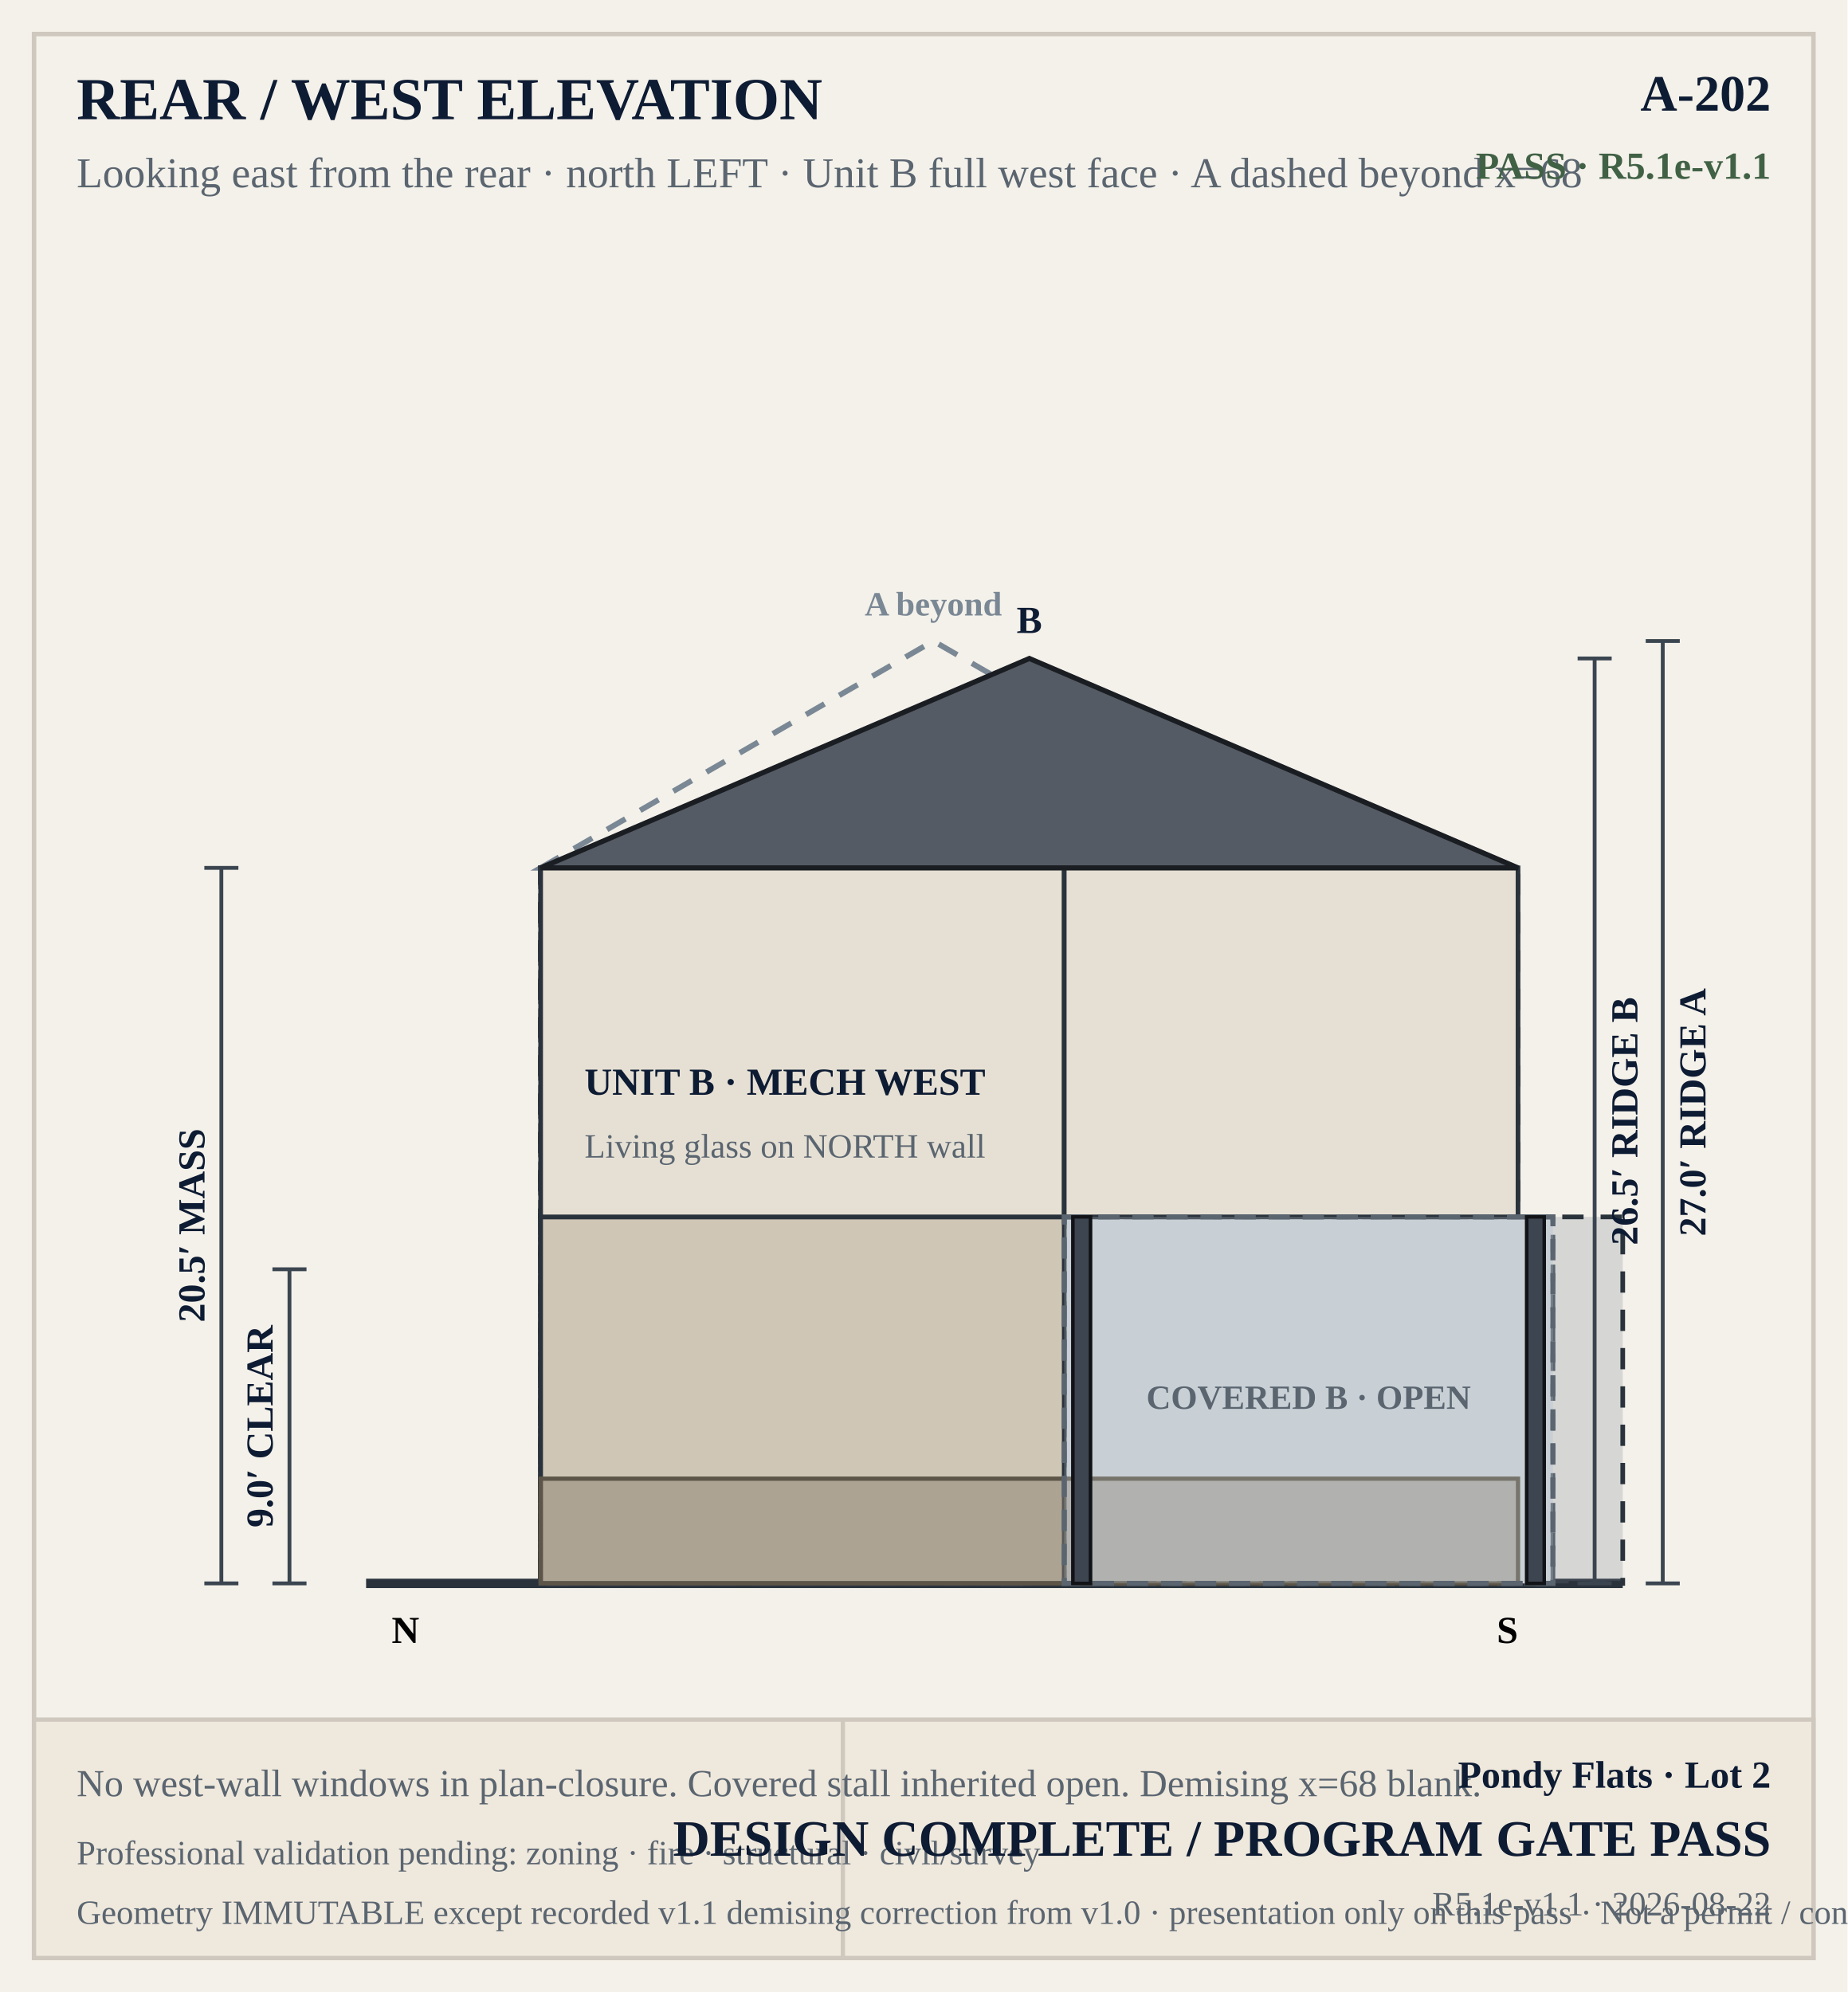
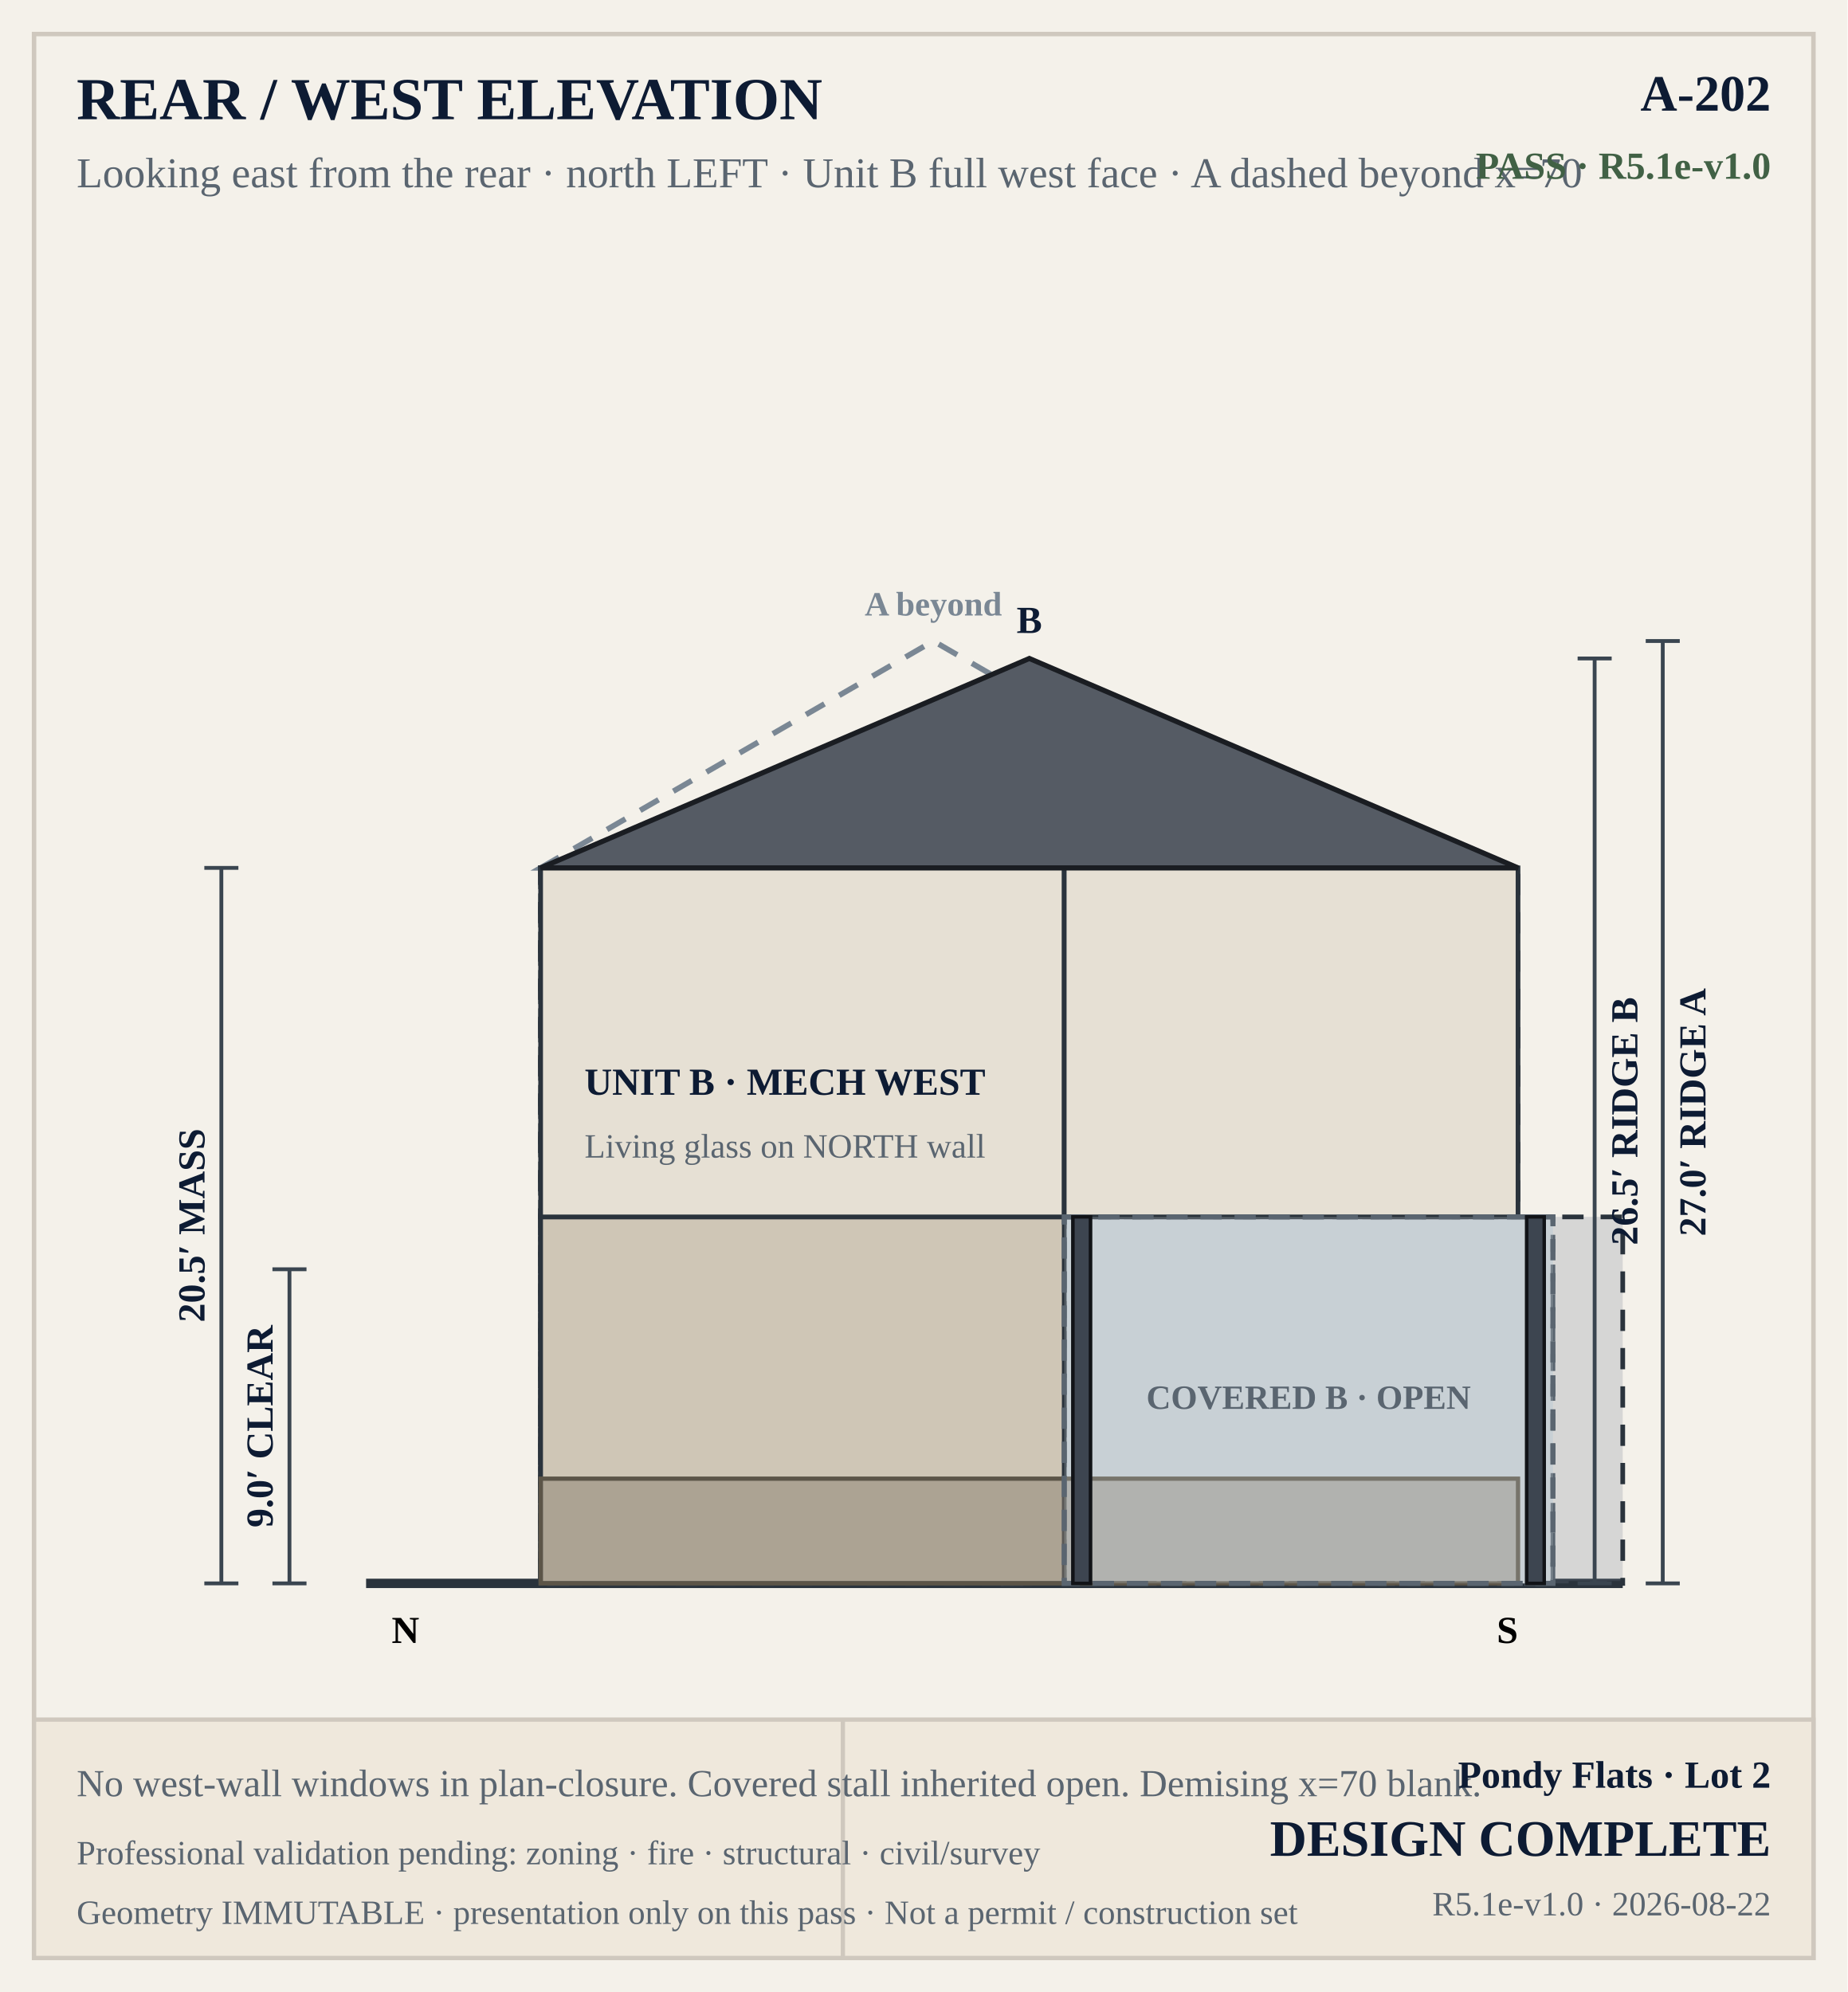
<svg xmlns="http://www.w3.org/2000/svg" viewBox="0 0 434 468" width="434" height="468" role="img" aria-label="R5.1e rear west elevation">
  <rect width="434" height="468" fill="#f4f1ea" />
  <rect x="8" y="8" width="418" height="452" fill="none" stroke="#cfc8be" stroke-width="1.05" />
  <text x="18" y="28" font-size="14" font-weight="800" fill="#0d1b33">REAR / WEST ELEVATION</text>
-   <text x="18" y="44" font-size="10" fill="#5a6570">Looking east from the rear · north LEFT · Unit B full west face · A dashed beyond x=68</text>
+   <text x="18" y="44" font-size="10" fill="#5a6570">Looking east from the rear · north LEFT · Unit B full west face · A dashed beyond x=70</text>
  <text x="416" y="26" text-anchor="end" font-size="12" font-weight="900" fill="#0d1b33">A-202</text>
-   <text x="416" y="42" text-anchor="end" font-size="9" font-weight="800" fill="#416145">PASS · R5.1e-v1.1</text>
+   <text x="416" y="42" text-anchor="end" font-size="9" font-weight="800" fill="#416145">PASS · R5.1e-v1.0</text>
  <line x1="86" y1="372" x2="381.2" y2="372" stroke="#2a333c" stroke-width="2.2" />
  <polygon points="127,203.9 219.25,150.6 311.5,203.9" fill="none" stroke="#7a8794" stroke-width="1.3" stroke-dasharray="5 4" />
  <rect x="209" y="203.9" width="102.5" height="82" fill="#e6e0d4" fill-opacity="0.22" stroke="#2a333c" stroke-width="1.1" stroke-dasharray="5 4" />
  <rect x="209" y="203.9" width="102.5" height="82" fill="#e6e0d4" fill-opacity="0.22" stroke="#2a333c" stroke-width="1.1" stroke-dasharray="5 4" />
  <rect x="127" y="285.9" width="131.2" height="86.1" fill="#6e7a88" fill-opacity="0.22" stroke="#2a333c" stroke-width="1.1" stroke-dasharray="5 4" />
  <rect x="209" y="203.9" width="102.5" height="82" fill="#e6e0d4" fill-opacity="0.22" stroke="#2a333c" stroke-width="1.1" stroke-dasharray="5 4" />
  <rect x="129.05" y="285.9" width="4.1" height="86.1" fill="#c8d0d6" fill-opacity="0.22" stroke="#5a6570" stroke-width="1.1" stroke-dasharray="5 4" />
  <rect x="235.65" y="285.9" width="4.1" height="86.1" fill="#c8d0d6" fill-opacity="0.22" stroke="#5a6570" stroke-width="1.1" stroke-dasharray="5 4" />
  <rect x="127" y="203.9" width="82" height="82" fill="#e6e0d4" fill-opacity="0.22" stroke="#2a333c" stroke-width="1.1" stroke-dasharray="5 4" />
  <rect x="209" y="203.9" width="102.5" height="82" fill="#e6e0d4" fill-opacity="0.22" stroke="#2a333c" stroke-width="1.1" stroke-dasharray="5 4" />
  <rect x="129.05" y="285.9" width="4.1" height="86.1" fill="#c8d0d6" fill-opacity="0.22" stroke="#5a6570" stroke-width="1.1" stroke-dasharray="5 4" />
  <rect x="235.65" y="285.9" width="4.1" height="86.1" fill="#c8d0d6" fill-opacity="0.22" stroke="#5a6570" stroke-width="1.1" stroke-dasharray="5 4" />
  <rect x="127" y="285.9" width="114.8" height="86.1" fill="#c8d0d6" fill-opacity="0.22" stroke="#5a6570" stroke-width="1.1" stroke-dasharray="5 4" />
  <rect x="127" y="285.9" width="49.2" height="86.1" fill="#cfc6b6" fill-opacity="0.22" stroke="#2a333c" stroke-width="1.1" stroke-dasharray="5 4" />
  <rect x="176.2" y="285.9" width="41" height="86.1" fill="#cfc6b6" fill-opacity="0.22" stroke="#2a333c" stroke-width="1.1" stroke-dasharray="5 4" />
  <rect x="127" y="203.9" width="82" height="82" fill="#e6e0d4" fill-opacity="0.22" stroke="#2a333c" stroke-width="1.1" stroke-dasharray="5 4" />
  <rect x="209" y="203.9" width="102.5" height="82" fill="#e6e0d4" fill-opacity="0.22" stroke="#2a333c" stroke-width="1.1" stroke-dasharray="5 4" />
  <rect x="127" y="285.9" width="98.4" height="86.1" fill="#cfc6b6" fill-opacity="0.22" stroke="#2a333c" stroke-width="1.1" stroke-dasharray="5 4" />
  <rect x="225.4" y="285.9" width="57.4" height="86.1" fill="#cfc6b6" fill-opacity="0.22" stroke="#2a333c" stroke-width="1.1" stroke-dasharray="5 4" />
  <rect x="127" y="203.9" width="184.5" height="82" fill="#e6e0d4" fill-opacity="0.22" stroke="#2a333c" stroke-width="1.1" stroke-dasharray="5 4" />
  <rect x="127" y="285.9" width="123" height="86.1" fill="#cfc6b6" fill-opacity="0.22" stroke="#2a333c" stroke-width="1.1" stroke-dasharray="5 4" />
  <rect x="127" y="203.9" width="123" height="82" fill="#e6e0d4" fill-opacity="0.22" stroke="#2a333c" stroke-width="1.1" stroke-dasharray="5 4" />
  <rect x="250" y="285.9" width="131.2" height="86.1" fill="#6e7a88" fill-opacity="0.22" stroke="#2a333c" stroke-width="1.1" stroke-dasharray="5 4" />
  <rect x="250" y="203.9" width="106.6" height="82" fill="#e6e0d4" fill-opacity="0.22" stroke="#2a333c" stroke-width="1.1" stroke-dasharray="5 4" />
  <rect x="127" y="285.9" width="123" height="86.1" fill="#cfc6b6" fill-opacity="0.22" stroke="#2a333c" stroke-width="1.1" stroke-dasharray="5 4" />
  <rect x="252.05" y="285.9" width="4.1" height="86.1" fill="#c8d0d6" fill-opacity="0.22" stroke="#5a6570" stroke-width="1.1" stroke-dasharray="5 4" />
  <rect x="358.65" y="285.9" width="4.1" height="86.1" fill="#c8d0d6" fill-opacity="0.22" stroke="#5a6570" stroke-width="1.1" stroke-dasharray="5 4" />
  <rect x="252.05" y="285.9" width="4.1" height="86.1" fill="#c8d0d6" fill-opacity="0.22" stroke="#5a6570" stroke-width="1.1" stroke-dasharray="5 4" />
  <rect x="358.65" y="285.9" width="4.1" height="86.1" fill="#c8d0d6" fill-opacity="0.22" stroke="#5a6570" stroke-width="1.1" stroke-dasharray="5 4" />
  <rect x="250" y="285.9" width="114.8" height="86.1" fill="#c8d0d6" fill-opacity="1" stroke="#5a6570" stroke-width="1.1" stroke-dasharray="4 3" />
  <rect x="127" y="285.9" width="123" height="86.1" fill="#cfc6b6" fill-opacity="1" stroke="#2a333c" stroke-width="1.1" stroke-dasharray="" />
  <rect x="127" y="203.9" width="123" height="82" fill="#e6e0d4" fill-opacity="1" stroke="#2a333c" stroke-width="1.1" stroke-dasharray="" />
  <rect x="250" y="203.9" width="106.6" height="82" fill="#e6e0d4" fill-opacity="1" stroke="#2a333c" stroke-width="1.1" stroke-dasharray="" />
  <polygon points="127,203.9 241.8,154.7 356.6,203.9" fill="#555b64" stroke="#1a1d22" stroke-width="1.2" />
  <rect x="127" y="347.4" width="229.6" height="24.6" fill="#8a8070" fill-opacity="0.5" stroke="#5c5548" stroke-width="1" />
  <rect x="250" y="285.9" width="114.8" height="86.1" fill="#c8d0d6" fill-opacity="0.25" stroke="#5a6570" stroke-width="1.2" stroke-dasharray="5 3" />
  <text x="307.4" y="331" text-anchor="middle" font-size="8" font-weight="800" fill="#5a6570">COVERED B · OPEN</text>
  <rect x="252.05" y="285.9" width="4.1" height="86.1" fill="#3d4550" stroke="#111317" stroke-width="0.8" />
  <rect x="252.05" y="285.9" width="4.1" height="86.1" fill="#3d4550" stroke="#111317" stroke-width="0.8" />
  <rect x="358.65" y="285.9" width="4.1" height="86.1" fill="#3d4550" stroke="#111317" stroke-width="0.8" />
  <rect x="358.65" y="285.9" width="4.1" height="86.1" fill="#3d4550" stroke="#111317" stroke-width="0.8" />
  <text x="241.8" y="148.7" text-anchor="middle" font-size="9" font-weight="900" fill="#0d1b33">B</text>
  <text x="219.25" y="144.6" text-anchor="middle" font-size="8" font-weight="800" fill="#7a8794">A beyond</text>
  <text x="184.4" y="257.2" text-anchor="middle" font-size="9" font-weight="800" fill="#0d1b33">UNIT B · MECH WEST</text>
  <text x="184.4" y="271.96" text-anchor="middle" font-size="8" fill="#5a6570">Living glass on NORTH wall</text>
  <text x="92" y="386" font-size="9" font-weight="800">N</text>
  <text x="356.6" y="386" text-anchor="end" font-size="9" font-weight="800">S</text>
  <g class="dim">
    <line x1="68.0" y1="372.0" x2="68.0" y2="298.2" stroke="#3a4550" stroke-width="0.9" />
    <line x1="64.0" y1="372.0" x2="72.0" y2="372.0" stroke="#3a4550" stroke-width="0.9" />
    <line x1="64.0" y1="298.2" x2="72.0" y2="298.2" stroke="#3a4550" stroke-width="0.9" />
    <text transform="rotate(-90 61.0 335.1)" x="61.0" y="335.1" text-anchor="middle" dominant-baseline="central" font-size="9" font-weight="800" fill="#0d1b33">9.0′ CLEAR</text>
  </g>
  <g class="dim">
    <line x1="52.0" y1="372.0" x2="52.0" y2="203.9" stroke="#3a4550" stroke-width="0.9" />
    <line x1="48.0" y1="372.0" x2="56.0" y2="372.0" stroke="#3a4550" stroke-width="0.9" />
    <line x1="48.0" y1="203.9" x2="56.0" y2="203.9" stroke="#3a4550" stroke-width="0.9" />
    <text transform="rotate(-90 45.0 287.9)" x="45.0" y="287.9" text-anchor="middle" dominant-baseline="central" font-size="9" font-weight="800" fill="#0d1b33">20.5′ MASS</text>
  </g>
  <g class="dim">
    <line x1="374.6" y1="372.0" x2="374.6" y2="154.7" stroke="#3a4550" stroke-width="0.9" />
    <line x1="370.6" y1="372.0" x2="378.6" y2="372.0" stroke="#3a4550" stroke-width="0.9" />
    <line x1="370.6" y1="154.7" x2="378.6" y2="154.7" stroke="#3a4550" stroke-width="0.9" />
    <text transform="rotate(-90 381.6 263.4)" x="381.6" y="263.4" text-anchor="middle" dominant-baseline="central" font-size="9" font-weight="800" fill="#0d1b33">26.5′ RIDGE B</text>
  </g>
  <g class="dim">
    <line x1="390.6" y1="372.0" x2="390.6" y2="150.6" stroke="#3a4550" stroke-width="0.9" />
    <line x1="386.6" y1="372.0" x2="394.6" y2="372.0" stroke="#3a4550" stroke-width="0.9" />
    <line x1="386.6" y1="150.6" x2="394.6" y2="150.6" stroke="#3a4550" stroke-width="0.9" />
    <text transform="rotate(-90 397.6 261.3)" x="397.6" y="261.3" text-anchor="middle" dominant-baseline="central" font-size="9" font-weight="800" fill="#0d1b33">27.0′ RIDGE A</text>
  </g>
  <rect x="8" y="404" width="418" height="56" fill="#efe8dc" stroke="#cfc8be" stroke-width="1" />
  <line x1="198" y1="404" x2="198" y2="460" stroke="#cfc8be" />
-   <text x="18" y="422" font-size="9" fill="#5a6570">No west-wall windows in plan-closure. Covered stall inherited open. Demising x=68 blank.</text>
+   <text x="18" y="422" font-size="9" fill="#5a6570">No west-wall windows in plan-closure. Covered stall inherited open. Demising x=70 blank.</text>
  <text x="18" y="438" font-size="8" fill="#5a6570">Professional validation pending: zoning · fire · structural · civil/survey</text>
-   <text x="18" y="452" font-size="8" fill="#5a6570">Geometry IMMUTABLE except recorded v1.1 demising correction from v1.0 · presentation only on this pass · Not a permit / construction set</text>
+   <text x="18" y="452" font-size="8" fill="#5a6570">Geometry IMMUTABLE · presentation only on this pass · Not a permit / construction set</text>
  <text x="416" y="420" text-anchor="end" font-size="9" font-weight="800" fill="#0d1b33">Pondy Flats · Lot 2</text>
-   <text x="416" y="436" text-anchor="end" font-size="12" font-weight="900" fill="#0d1b33">DESIGN COMPLETE / PROGRAM GATE PASS</text>
-   <text x="416" y="450" text-anchor="end" font-size="8" fill="#5a6570">R5.1e-v1.1 · 2026-08-22</text>
+   <text x="416" y="436" text-anchor="end" font-size="12" font-weight="900" fill="#0d1b33">DESIGN COMPLETE</text>
+   <text x="416" y="450" text-anchor="end" font-size="8" fill="#5a6570">R5.1e-v1.0 · 2026-08-22</text>
</svg>
